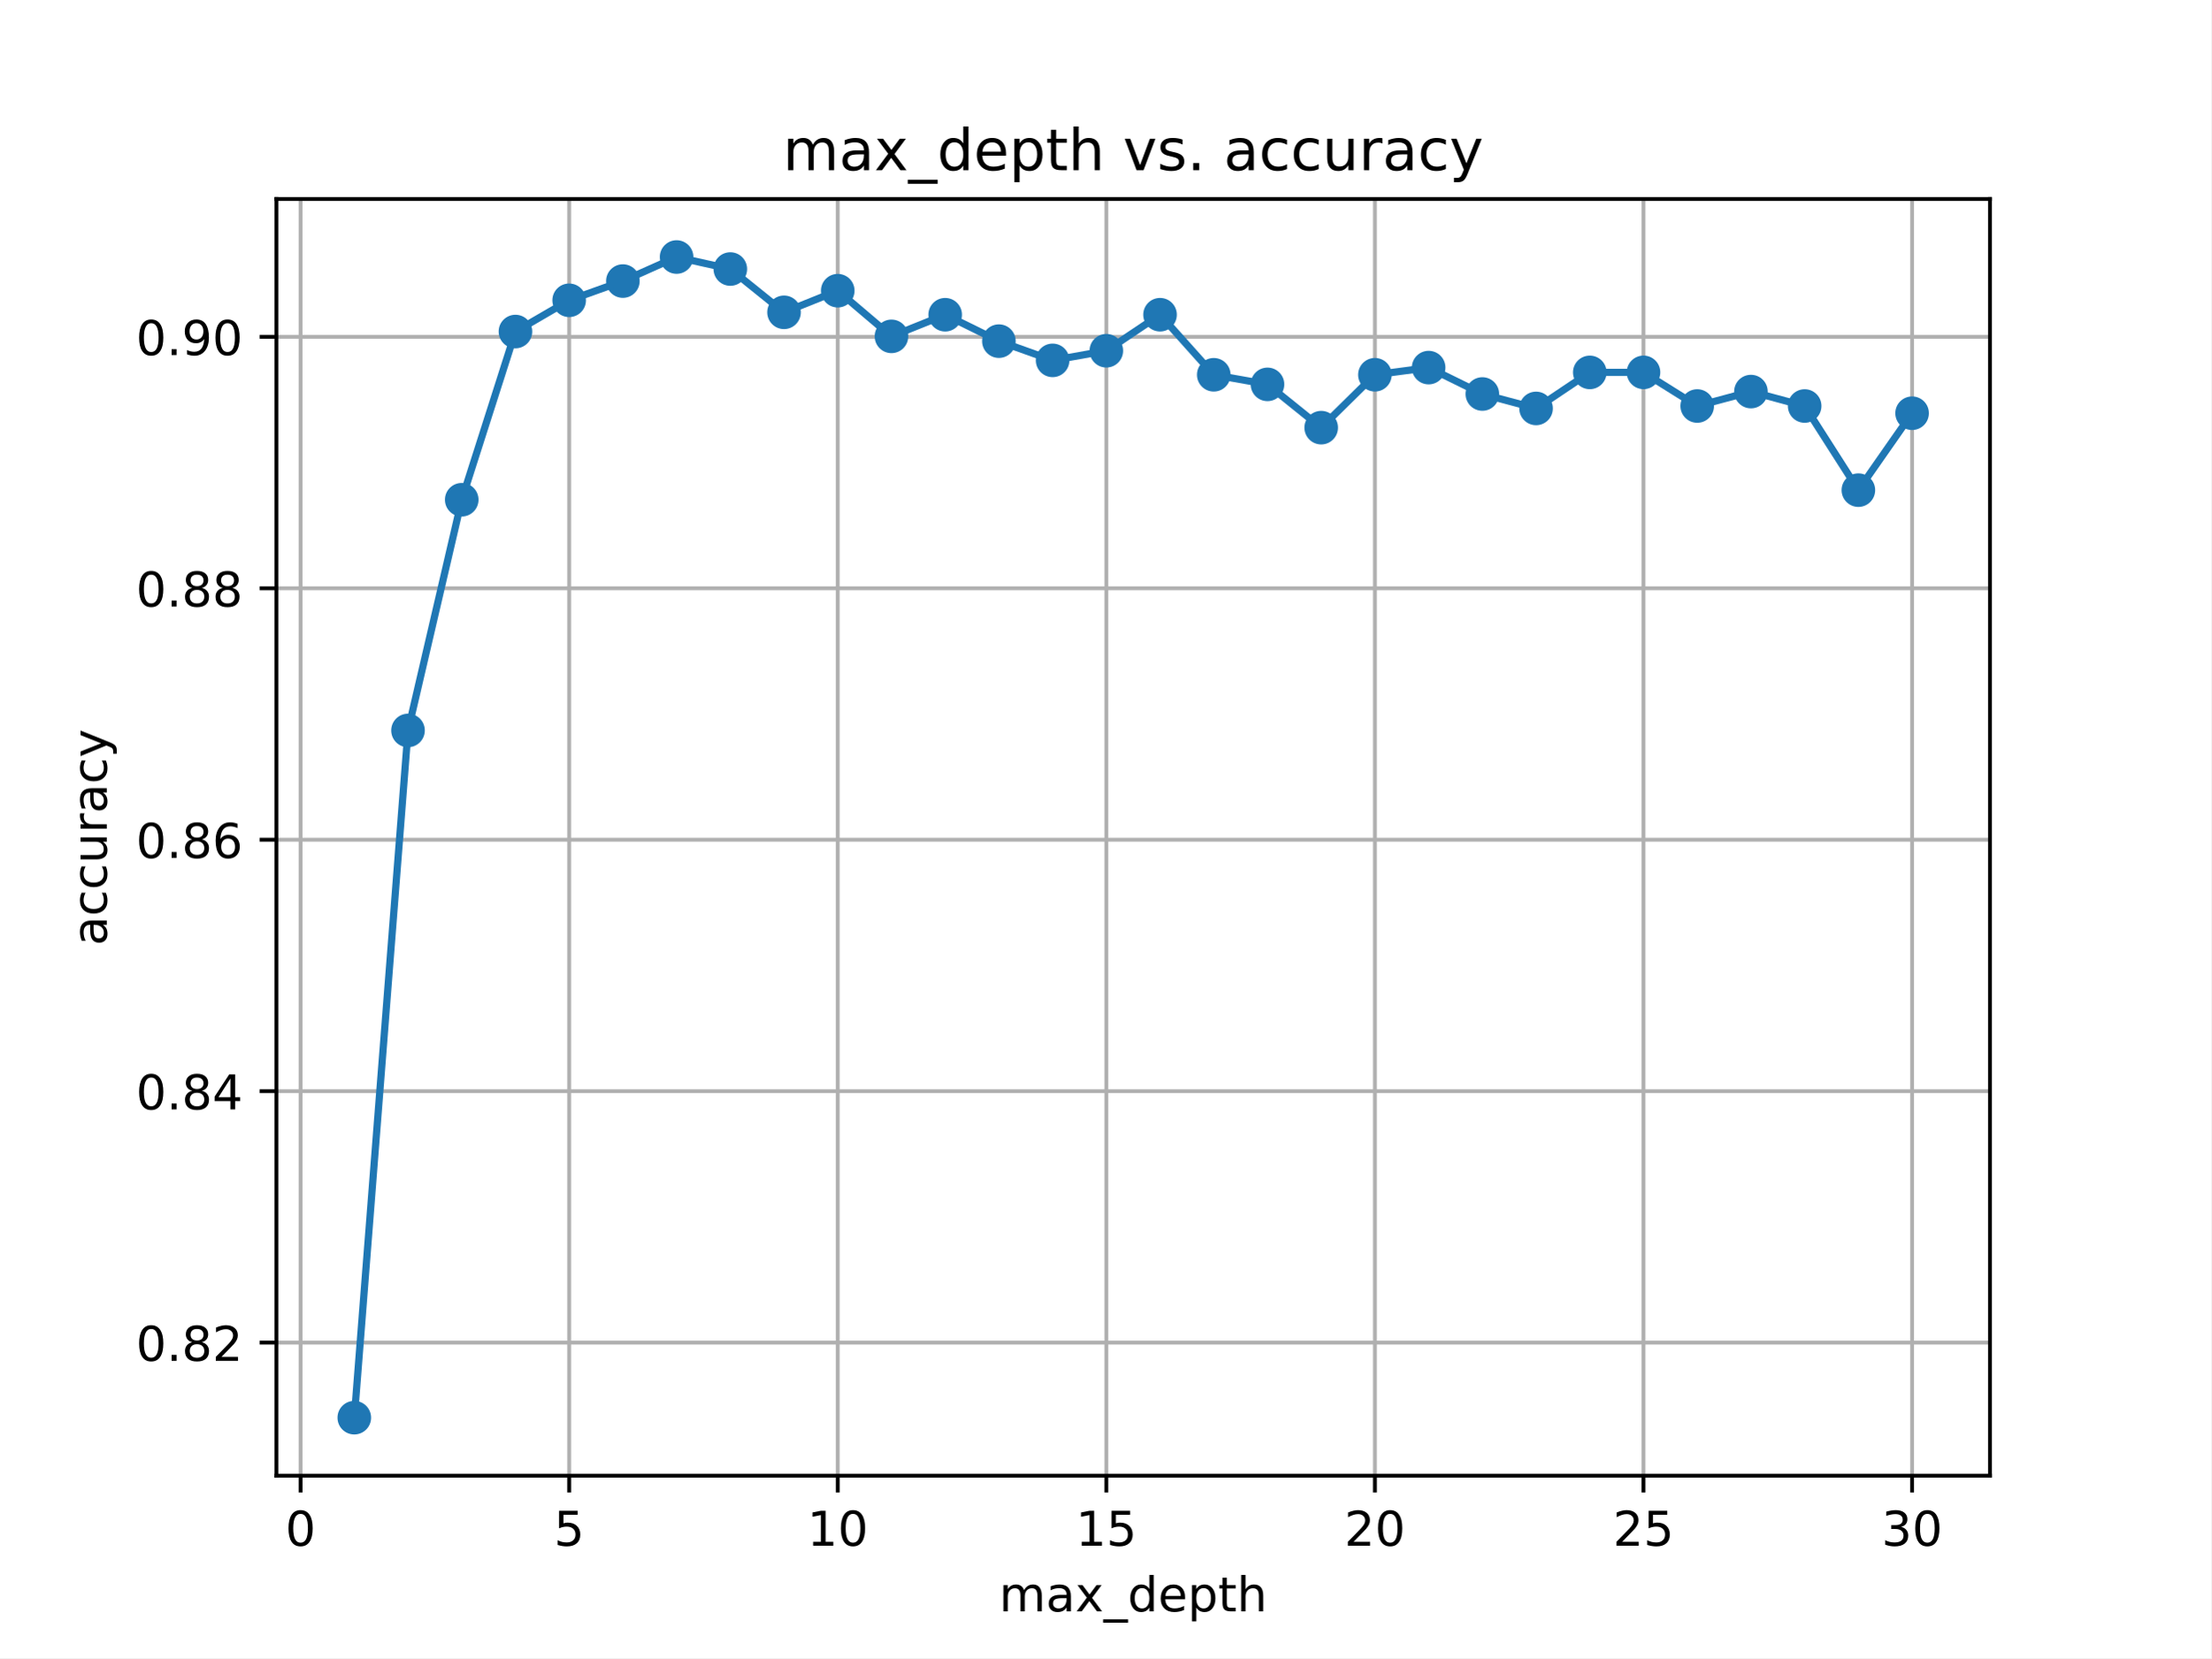
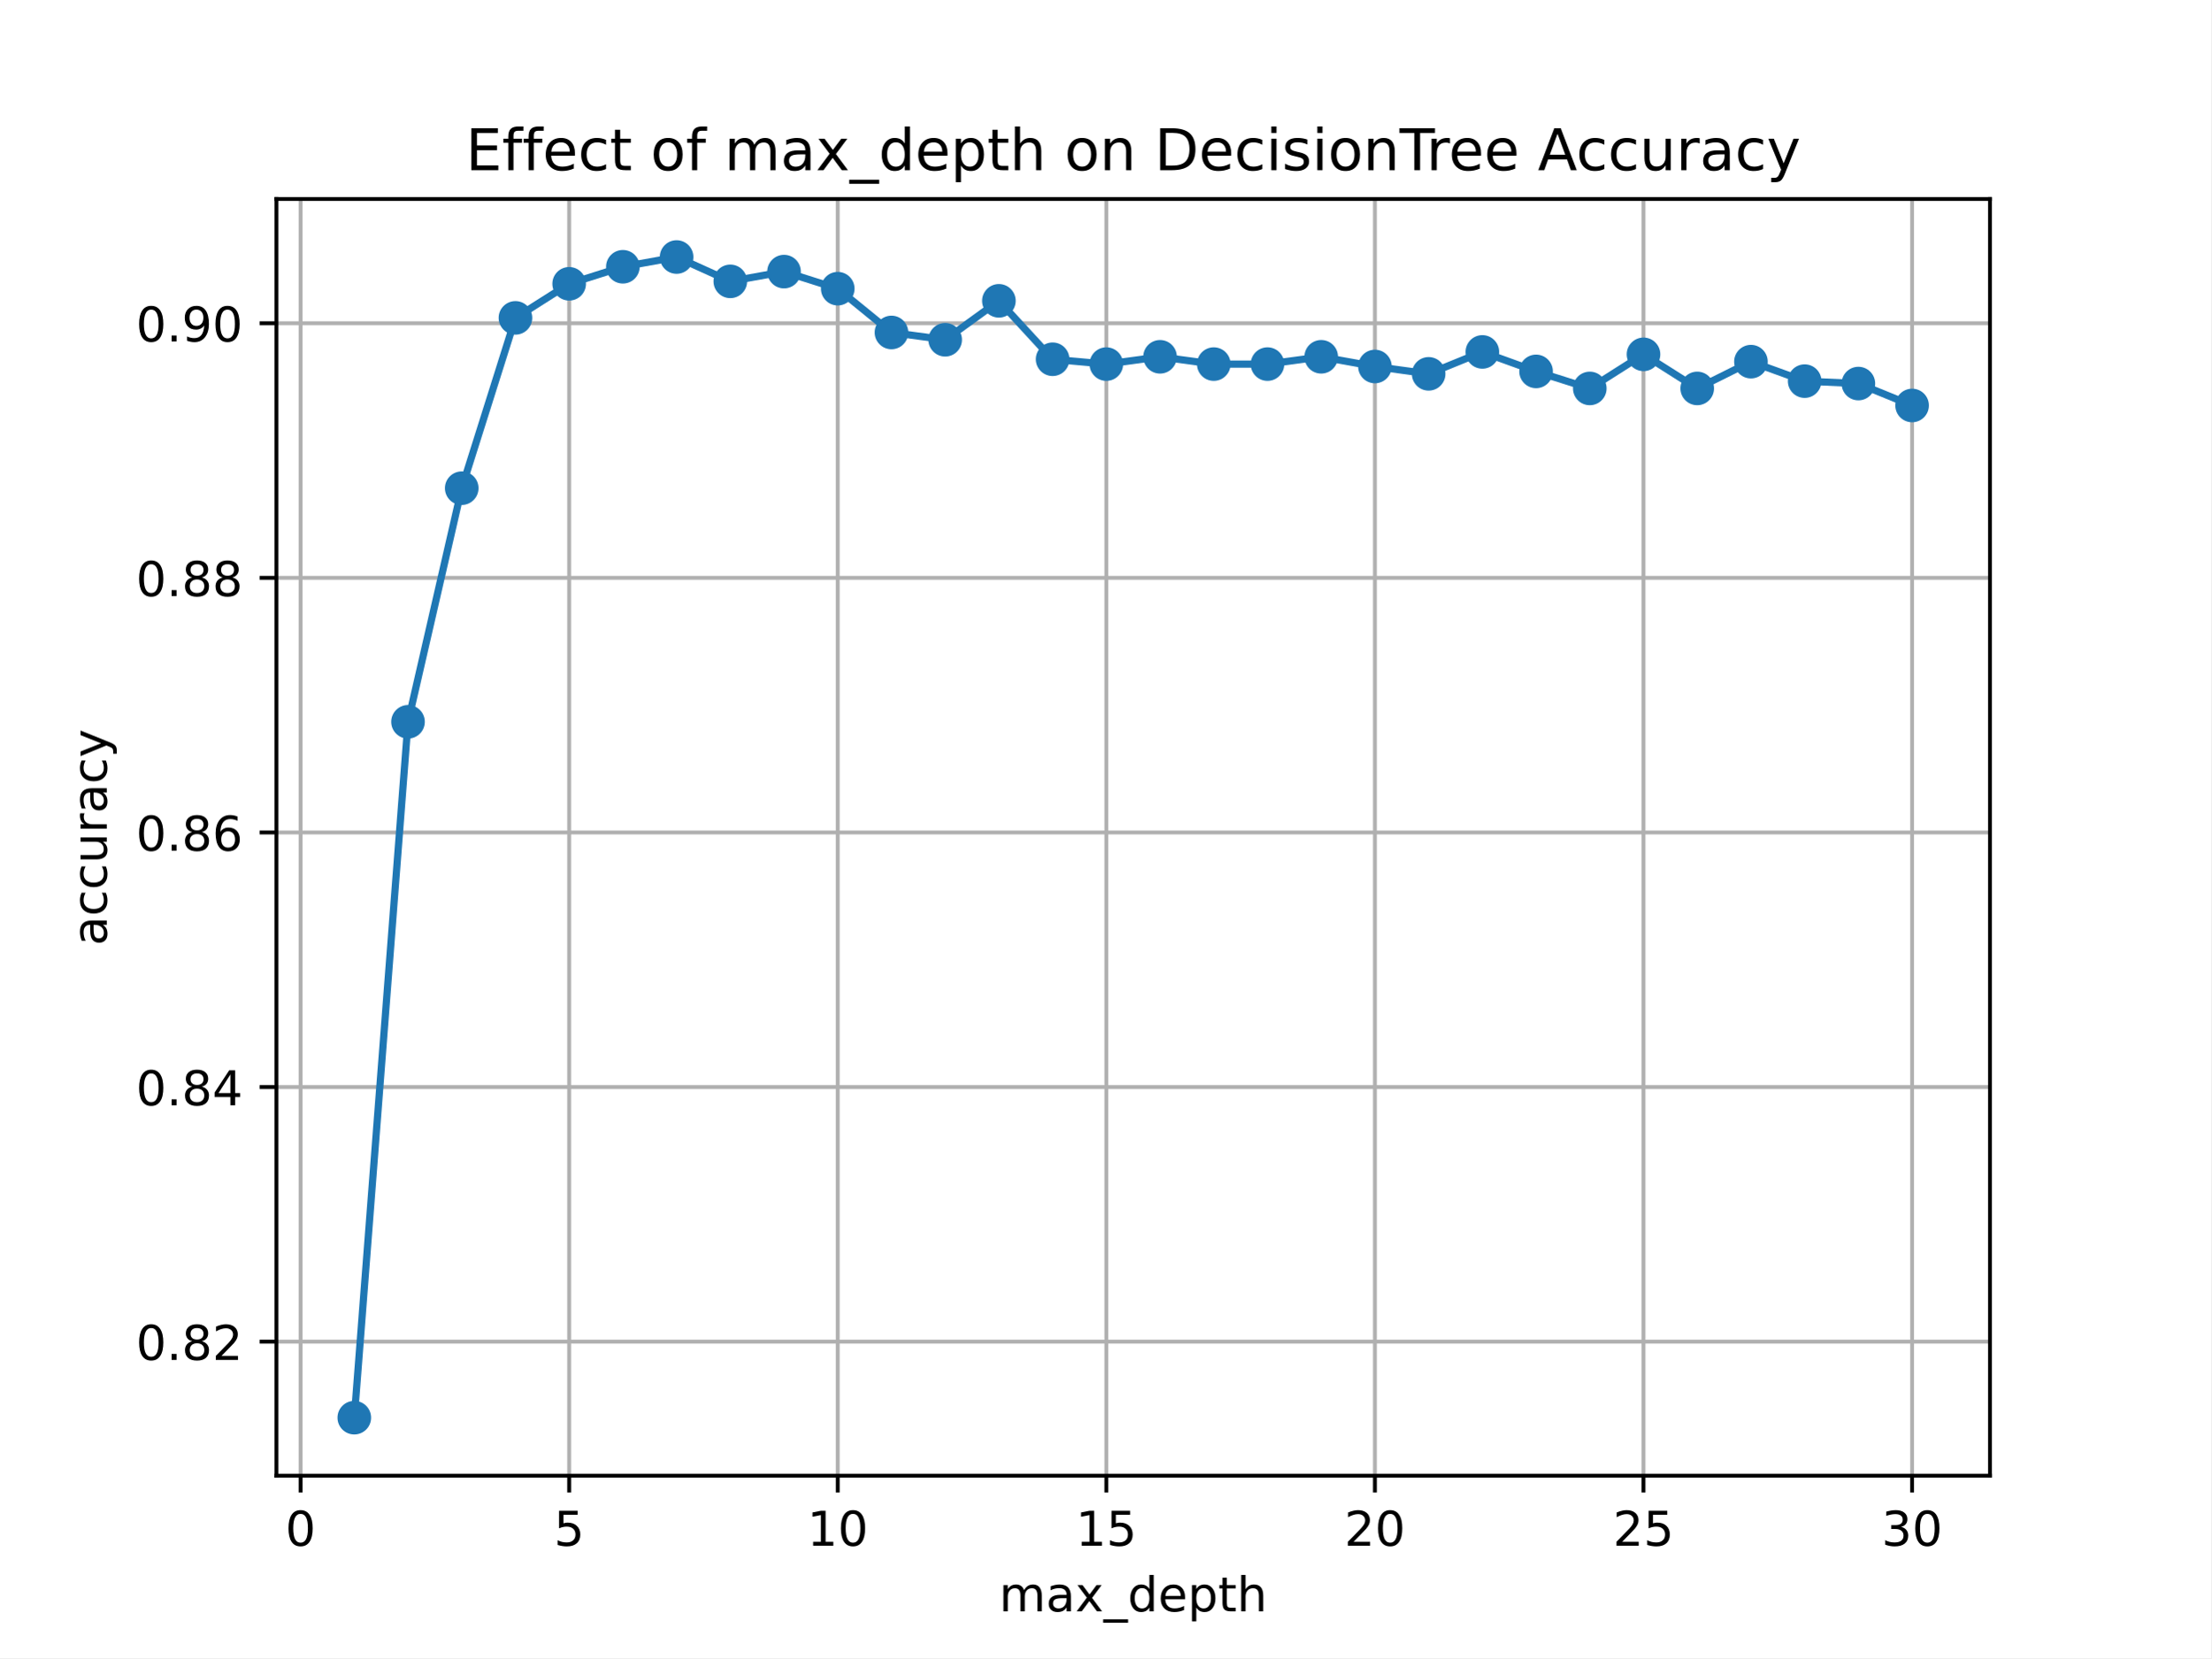
<svg xmlns="http://www.w3.org/2000/svg" xmlns:xlink="http://www.w3.org/1999/xlink" width="460.8pt" height="345.6pt" viewBox="0 0 460.8 345.6" version="1.1">
  <defs>
    <style type="text/css">*{stroke-linejoin: round; stroke-linecap: butt}</style>
  </defs>
  <g id="figure_1">
    <g id="patch_1">
      <path d="M 0 345.6  L 460.8 345.6  L 460.8 0  L 0 0  z " style="fill: #ffffff" />
    </g>
    <g id="axes_1">
      <g id="patch_2">
        <path d="M 57.6 307.584  L 414.72 307.584  L 414.72 41.472  L 57.6 41.472  z " style="fill: #ffffff" />
      </g>
      <g id="matplotlib.axis_1">
        <g id="xtick_1">
          <g id="line2d_1">
-             <path d="M 62.638 307.584  L 62.638 41.472  " clip-path="url(#pe77848a07e)" style="fill: none; stroke: #b0b0b0; stroke-width: 0.8; stroke-linecap: square" />
+             <path d="M 62.638 307.584  L 62.638 41.472  " clip-path="url(#p2dc667ad89)" style="fill: none; stroke: #b0b0b0; stroke-width: 0.8; stroke-linecap: square" />
          </g>
          <g id="line2d_2">
            <defs>
-               <path id="mb74089477a" d="M 0 0  L 0 3.5  " style="stroke: #000000; stroke-width: 0.8" />
+               <path id="m68e7168c6c" d="M 0 0  L 0 3.5  " style="stroke: #000000; stroke-width: 0.8" />
            </defs>
            <g>
-               <use xlink:href="#mb74089477a" x="62.638" y="307.584" style="stroke: #000000; stroke-width: 0.8" />
+               <use xlink:href="#m68e7168c6c" x="62.638" y="307.584" style="stroke: #000000; stroke-width: 0.8" />
            </g>
          </g>
          <g id="text_1">
            <g transform="translate(59.45649 322.1824) scale(0.1 -0.1)">
              <defs>
                <path id="DejaVuSans-30" d="M 2034 4250  Q 1547 4250 1301 3770  Q 1056 3291 1056 2328  Q 1056 1369 1301 889  Q 1547 409 2034 409  Q 2525 409 2770 889  Q 3016 1369 3016 2328  Q 3016 3291 2770 3770  Q 2525 4250 2034 4250  z M 2034 4750  Q 2819 4750 3233 4129  Q 3647 3509 3647 2328  Q 3647 1150 3233 529  Q 2819 -91 2034 -91  Q 1250 -91 836 529  Q 422 1150 422 2328  Q 422 3509 836 4129  Q 1250 4750 2034 4750  z " transform="scale(0.015625)" />
              </defs>
              <use xlink:href="#DejaVuSans-30" />
            </g>
          </g>
        </g>
        <g id="xtick_2">
          <g id="line2d_3">
-             <path d="M 118.613 307.584  L 118.613 41.472  " clip-path="url(#pe77848a07e)" style="fill: none; stroke: #b0b0b0; stroke-width: 0.8; stroke-linecap: square" />
+             <path d="M 118.613 307.584  L 118.613 41.472  " clip-path="url(#p2dc667ad89)" style="fill: none; stroke: #b0b0b0; stroke-width: 0.8; stroke-linecap: square" />
          </g>
          <g id="line2d_4">
            <g>
-               <use xlink:href="#mb74089477a" x="118.613" y="307.584" style="stroke: #000000; stroke-width: 0.8" />
+               <use xlink:href="#m68e7168c6c" x="118.613" y="307.584" style="stroke: #000000; stroke-width: 0.8" />
            </g>
          </g>
          <g id="text_2">
            <g transform="translate(115.4314 322.1824) scale(0.1 -0.1)">
              <defs>
                <path id="DejaVuSans-35" d="M 691 4666  L 3169 4666  L 3169 4134  L 1269 4134  L 1269 2991  Q 1406 3038 1543 3061  Q 1681 3084 1819 3084  Q 2600 3084 3056 2656  Q 3513 2228 3513 1497  Q 3513 744 3044 326  Q 2575 -91 1722 -91  Q 1428 -91 1123 -41  Q 819 9 494 109  L 494 744  Q 775 591 1075 516  Q 1375 441 1709 441  Q 2250 441 2565 725  Q 2881 1009 2881 1497  Q 2881 1984 2565 2268  Q 2250 2553 1709 2553  Q 1456 2553 1204 2497  Q 953 2441 691 2322  L 691 4666  z " transform="scale(0.015625)" />
              </defs>
              <use xlink:href="#DejaVuSans-35" />
            </g>
          </g>
        </g>
        <g id="xtick_3">
          <g id="line2d_5">
-             <path d="M 174.588 307.584  L 174.588 41.472  " clip-path="url(#pe77848a07e)" style="fill: none; stroke: #b0b0b0; stroke-width: 0.8; stroke-linecap: square" />
+             <path d="M 174.588 307.584  L 174.588 41.472  " clip-path="url(#p2dc667ad89)" style="fill: none; stroke: #b0b0b0; stroke-width: 0.8; stroke-linecap: square" />
          </g>
          <g id="line2d_6">
            <g>
-               <use xlink:href="#mb74089477a" x="174.588" y="307.584" style="stroke: #000000; stroke-width: 0.8" />
+               <use xlink:href="#m68e7168c6c" x="174.588" y="307.584" style="stroke: #000000; stroke-width: 0.8" />
            </g>
          </g>
          <g id="text_3">
            <g transform="translate(168.2251 322.1824) scale(0.1 -0.1)">
              <defs>
                <path id="DejaVuSans-31" d="M 794 531  L 1825 531  L 1825 4091  L 703 3866  L 703 4441  L 1819 4666  L 2450 4666  L 2450 531  L 3481 531  L 3481 0  L 794 0  L 794 531  z " transform="scale(0.015625)" />
              </defs>
              <use xlink:href="#DejaVuSans-31" />
              <use xlink:href="#DejaVuSans-30" x="63.623" />
            </g>
          </g>
        </g>
        <g id="xtick_4">
          <g id="line2d_7">
-             <path d="M 230.563 307.584  L 230.563 41.472  " clip-path="url(#pe77848a07e)" style="fill: none; stroke: #b0b0b0; stroke-width: 0.8; stroke-linecap: square" />
+             <path d="M 230.563 307.584  L 230.563 41.472  " clip-path="url(#p2dc667ad89)" style="fill: none; stroke: #b0b0b0; stroke-width: 0.8; stroke-linecap: square" />
          </g>
          <g id="line2d_8">
            <g>
-               <use xlink:href="#mb74089477a" x="230.563" y="307.584" style="stroke: #000000; stroke-width: 0.8" />
+               <use xlink:href="#m68e7168c6c" x="230.563" y="307.584" style="stroke: #000000; stroke-width: 0.8" />
            </g>
          </g>
          <g id="text_4">
            <g transform="translate(224.2 322.1824) scale(0.1 -0.1)">
              <use xlink:href="#DejaVuSans-31" />
              <use xlink:href="#DejaVuSans-35" x="63.623" />
            </g>
          </g>
        </g>
        <g id="xtick_5">
          <g id="line2d_9">
-             <path d="M 286.537 307.584  L 286.537 41.472  " clip-path="url(#pe77848a07e)" style="fill: none; stroke: #b0b0b0; stroke-width: 0.8; stroke-linecap: square" />
+             <path d="M 286.537 307.584  L 286.537 41.472  " clip-path="url(#p2dc667ad89)" style="fill: none; stroke: #b0b0b0; stroke-width: 0.8; stroke-linecap: square" />
          </g>
          <g id="line2d_10">
            <g>
-               <use xlink:href="#mb74089477a" x="286.537" y="307.584" style="stroke: #000000; stroke-width: 0.8" />
+               <use xlink:href="#m68e7168c6c" x="286.537" y="307.584" style="stroke: #000000; stroke-width: 0.8" />
            </g>
          </g>
          <g id="text_5">
            <g transform="translate(280.1749 322.1824) scale(0.1 -0.1)">
              <defs>
                <path id="DejaVuSans-32" d="M 1228 531  L 3431 531  L 3431 0  L 469 0  L 469 531  Q 828 903 1448 1529  Q 2069 2156 2228 2338  Q 2531 2678 2651 2914  Q 2772 3150 2772 3378  Q 2772 3750 2511 3984  Q 2250 4219 1831 4219  Q 1534 4219 1204 4116  Q 875 4013 500 3803  L 500 4441  Q 881 4594 1212 4672  Q 1544 4750 1819 4750  Q 2544 4750 2975 4387  Q 3406 4025 3406 3419  Q 3406 3131 3298 2873  Q 3191 2616 2906 2266  Q 2828 2175 2409 1742  Q 1991 1309 1228 531  z " transform="scale(0.015625)" />
              </defs>
              <use xlink:href="#DejaVuSans-32" />
              <use xlink:href="#DejaVuSans-30" x="63.623" />
            </g>
          </g>
        </g>
        <g id="xtick_6">
          <g id="line2d_11">
-             <path d="M 342.512 307.584  L 342.512 41.472  " clip-path="url(#pe77848a07e)" style="fill: none; stroke: #b0b0b0; stroke-width: 0.8; stroke-linecap: square" />
+             <path d="M 342.512 307.584  L 342.512 41.472  " clip-path="url(#p2dc667ad89)" style="fill: none; stroke: #b0b0b0; stroke-width: 0.8; stroke-linecap: square" />
          </g>
          <g id="line2d_12">
            <g>
-               <use xlink:href="#mb74089477a" x="342.512" y="307.584" style="stroke: #000000; stroke-width: 0.8" />
+               <use xlink:href="#m68e7168c6c" x="342.512" y="307.584" style="stroke: #000000; stroke-width: 0.8" />
            </g>
          </g>
          <g id="text_6">
            <g transform="translate(336.1499 322.1824) scale(0.1 -0.1)">
              <use xlink:href="#DejaVuSans-32" />
              <use xlink:href="#DejaVuSans-35" x="63.623" />
            </g>
          </g>
        </g>
        <g id="xtick_7">
          <g id="line2d_13">
-             <path d="M 398.487 307.584  L 398.487 41.472  " clip-path="url(#pe77848a07e)" style="fill: none; stroke: #b0b0b0; stroke-width: 0.8; stroke-linecap: square" />
+             <path d="M 398.487 307.584  L 398.487 41.472  " clip-path="url(#p2dc667ad89)" style="fill: none; stroke: #b0b0b0; stroke-width: 0.8; stroke-linecap: square" />
          </g>
          <g id="line2d_14">
            <g>
-               <use xlink:href="#mb74089477a" x="398.487" y="307.584" style="stroke: #000000; stroke-width: 0.8" />
+               <use xlink:href="#m68e7168c6c" x="398.487" y="307.584" style="stroke: #000000; stroke-width: 0.8" />
            </g>
          </g>
          <g id="text_7">
            <g transform="translate(392.1248 322.1824) scale(0.1 -0.1)">
              <defs>
                <path id="DejaVuSans-33" d="M 2597 2516  Q 3050 2419 3304 2112  Q 3559 1806 3559 1356  Q 3559 666 3084 287  Q 2609 -91 1734 -91  Q 1441 -91 1130 -33  Q 819 25 488 141  L 488 750  Q 750 597 1062 519  Q 1375 441 1716 441  Q 2309 441 2620 675  Q 2931 909 2931 1356  Q 2931 1769 2642 2001  Q 2353 2234 1838 2234  L 1294 2234  L 1294 2753  L 1863 2753  Q 2328 2753 2575 2939  Q 2822 3125 2822 3475  Q 2822 3834 2567 4026  Q 2313 4219 1838 4219  Q 1578 4219 1281 4162  Q 984 4106 628 3988  L 628 4550  Q 988 4650 1302 4700  Q 1616 4750 1894 4750  Q 2613 4750 3031 4423  Q 3450 4097 3450 3541  Q 3450 3153 3228 2886  Q 3006 2619 2597 2516  z " transform="scale(0.015625)" />
              </defs>
              <use xlink:href="#DejaVuSans-33" />
              <use xlink:href="#DejaVuSans-30" x="63.623" />
            </g>
          </g>
        </g>
        <g id="text_8">
          <g transform="translate(208.2123 335.8606) scale(0.1 -0.1)">
            <defs>
              <path id="DejaVuSans-6d" d="M 3328 2828  Q 3544 3216 3844 3400  Q 4144 3584 4550 3584  Q 5097 3584 5394 3201  Q 5691 2819 5691 2113  L 5691 0  L 5113 0  L 5113 2094  Q 5113 2597 4934 2840  Q 4756 3084 4391 3084  Q 3944 3084 3684 2787  Q 3425 2491 3425 1978  L 3425 0  L 2847 0  L 2847 2094  Q 2847 2600 2669 2842  Q 2491 3084 2119 3084  Q 1678 3084 1418 2786  Q 1159 2488 1159 1978  L 1159 0  L 581 0  L 581 3500  L 1159 3500  L 1159 2956  Q 1356 3278 1631 3431  Q 1906 3584 2284 3584  Q 2666 3584 2933 3390  Q 3200 3197 3328 2828  z " transform="scale(0.015625)" />
              <path id="DejaVuSans-61" d="M 2194 1759  Q 1497 1759 1228 1600  Q 959 1441 959 1056  Q 959 750 1161 570  Q 1363 391 1709 391  Q 2188 391 2477 730  Q 2766 1069 2766 1631  L 2766 1759  L 2194 1759  z M 3341 1997  L 3341 0  L 2766 0  L 2766 531  Q 2569 213 2275 61  Q 1981 -91 1556 -91  Q 1019 -91 701 211  Q 384 513 384 1019  Q 384 1609 779 1909  Q 1175 2209 1959 2209  L 2766 2209  L 2766 2266  Q 2766 2663 2505 2880  Q 2244 3097 1772 3097  Q 1472 3097 1187 3025  Q 903 2953 641 2809  L 641 3341  Q 956 3463 1253 3523  Q 1550 3584 1831 3584  Q 2591 3584 2966 3190  Q 3341 2797 3341 1997  z " transform="scale(0.015625)" />
              <path id="DejaVuSans-78" d="M 3513 3500  L 2247 1797  L 3578 0  L 2900 0  L 1881 1375  L 863 0  L 184 0  L 1544 1831  L 300 3500  L 978 3500  L 1906 2253  L 2834 3500  L 3513 3500  z " transform="scale(0.015625)" />
              <path id="DejaVuSans-5f" d="M 3263 -1063  L 3263 -1509  L -63 -1509  L -63 -1063  L 3263 -1063  z " transform="scale(0.015625)" />
              <path id="DejaVuSans-64" d="M 2906 2969  L 2906 4863  L 3481 4863  L 3481 0  L 2906 0  L 2906 525  Q 2725 213 2448 61  Q 2172 -91 1784 -91  Q 1150 -91 751 415  Q 353 922 353 1747  Q 353 2572 751 3078  Q 1150 3584 1784 3584  Q 2172 3584 2448 3432  Q 2725 3281 2906 2969  z M 947 1747  Q 947 1113 1208 752  Q 1469 391 1925 391  Q 2381 391 2643 752  Q 2906 1113 2906 1747  Q 2906 2381 2643 2742  Q 2381 3103 1925 3103  Q 1469 3103 1208 2742  Q 947 2381 947 1747  z " transform="scale(0.015625)" />
              <path id="DejaVuSans-65" d="M 3597 1894  L 3597 1613  L 953 1613  Q 991 1019 1311 708  Q 1631 397 2203 397  Q 2534 397 2845 478  Q 3156 559 3463 722  L 3463 178  Q 3153 47 2828 -22  Q 2503 -91 2169 -91  Q 1331 -91 842 396  Q 353 884 353 1716  Q 353 2575 817 3079  Q 1281 3584 2069 3584  Q 2775 3584 3186 3129  Q 3597 2675 3597 1894  z M 3022 2063  Q 3016 2534 2758 2815  Q 2500 3097 2075 3097  Q 1594 3097 1305 2825  Q 1016 2553 972 2059  L 3022 2063  z " transform="scale(0.015625)" />
              <path id="DejaVuSans-70" d="M 1159 525  L 1159 -1331  L 581 -1331  L 581 3500  L 1159 3500  L 1159 2969  Q 1341 3281 1617 3432  Q 1894 3584 2278 3584  Q 2916 3584 3314 3078  Q 3713 2572 3713 1747  Q 3713 922 3314 415  Q 2916 -91 2278 -91  Q 1894 -91 1617 61  Q 1341 213 1159 525  z M 3116 1747  Q 3116 2381 2855 2742  Q 2594 3103 2138 3103  Q 1681 3103 1420 2742  Q 1159 2381 1159 1747  Q 1159 1113 1420 752  Q 1681 391 2138 391  Q 2594 391 2855 752  Q 3116 1113 3116 1747  z " transform="scale(0.015625)" />
              <path id="DejaVuSans-74" d="M 1172 4494  L 1172 3500  L 2356 3500  L 2356 3053  L 1172 3053  L 1172 1153  Q 1172 725 1289 603  Q 1406 481 1766 481  L 2356 481  L 2356 0  L 1766 0  Q 1100 0 847 248  Q 594 497 594 1153  L 594 3053  L 172 3053  L 172 3500  L 594 3500  L 594 4494  L 1172 4494  z " transform="scale(0.015625)" />
              <path id="DejaVuSans-68" d="M 3513 2113  L 3513 0  L 2938 0  L 2938 2094  Q 2938 2591 2744 2837  Q 2550 3084 2163 3084  Q 1697 3084 1428 2787  Q 1159 2491 1159 1978  L 1159 0  L 581 0  L 581 4863  L 1159 4863  L 1159 2956  Q 1366 3272 1645 3428  Q 1925 3584 2291 3584  Q 2894 3584 3203 3211  Q 3513 2838 3513 2113  z " transform="scale(0.015625)" />
            </defs>
            <use xlink:href="#DejaVuSans-6d" />
            <use xlink:href="#DejaVuSans-61" x="97.412" />
            <use xlink:href="#DejaVuSans-78" x="158.691" />
            <use xlink:href="#DejaVuSans-5f" x="217.871" />
            <use xlink:href="#DejaVuSans-64" x="267.871" />
            <use xlink:href="#DejaVuSans-65" x="331.348" />
            <use xlink:href="#DejaVuSans-70" x="392.871" />
            <use xlink:href="#DejaVuSans-74" x="456.348" />
            <use xlink:href="#DejaVuSans-68" x="495.557" />
          </g>
        </g>
      </g>
      <g id="matplotlib.axis_2">
        <g id="ytick_1">
          <g id="line2d_15">
-             <path d="M 57.6 279.845  L 414.72 279.845  " clip-path="url(#pe77848a07e)" style="fill: none; stroke: #b0b0b0; stroke-width: 0.8; stroke-linecap: square" />
+             <path d="M 57.6 279.648  L 414.72 279.648  " clip-path="url(#p2dc667ad89)" style="fill: none; stroke: #b0b0b0; stroke-width: 0.8; stroke-linecap: square" />
          </g>
          <g id="line2d_16">
            <defs>
-               <path id="medd45963a0" d="M 0 0  L -3.5 0  " style="stroke: #000000; stroke-width: 0.8" />
+               <path id="m17bd9d65ce" d="M 0 0  L -3.5 0  " style="stroke: #000000; stroke-width: 0.8" />
            </defs>
            <g>
-               <use xlink:href="#medd45963a0" x="57.6" y="279.845" style="stroke: #000000; stroke-width: 0.8" />
+               <use xlink:href="#m17bd9d65ce" x="57.6" y="279.648" style="stroke: #000000; stroke-width: 0.8" />
            </g>
          </g>
          <g id="text_9">
-             <g transform="translate(28.33438 283.6442) scale(0.1 -0.1)">
+             <g transform="translate(28.33438 283.4475) scale(0.1 -0.1)">
              <defs>
                <path id="DejaVuSans-2e" d="M 684 794  L 1344 794  L 1344 0  L 684 0  L 684 794  z " transform="scale(0.015625)" />
                <path id="DejaVuSans-38" d="M 2034 2216  Q 1584 2216 1326 1975  Q 1069 1734 1069 1313  Q 1069 891 1326 650  Q 1584 409 2034 409  Q 2484 409 2743 651  Q 3003 894 3003 1313  Q 3003 1734 2745 1975  Q 2488 2216 2034 2216  z M 1403 2484  Q 997 2584 770 2862  Q 544 3141 544 3541  Q 544 4100 942 4425  Q 1341 4750 2034 4750  Q 2731 4750 3128 4425  Q 3525 4100 3525 3541  Q 3525 3141 3298 2862  Q 3072 2584 2669 2484  Q 3125 2378 3379 2068  Q 3634 1759 3634 1313  Q 3634 634 3220 271  Q 2806 -91 2034 -91  Q 1263 -91 848 271  Q 434 634 434 1313  Q 434 1759 690 2068  Q 947 2378 1403 2484  z M 1172 3481  Q 1172 3119 1398 2916  Q 1625 2713 2034 2713  Q 2441 2713 2670 2916  Q 2900 3119 2900 3481  Q 2900 3844 2670 4047  Q 2441 4250 2034 4250  Q 1625 4250 1398 4047  Q 1172 3844 1172 3481  z " transform="scale(0.015625)" />
              </defs>
              <use xlink:href="#DejaVuSans-30" />
              <use xlink:href="#DejaVuSans-2e" x="63.623" />
              <use xlink:href="#DejaVuSans-38" x="95.41" />
              <use xlink:href="#DejaVuSans-32" x="159.033" />
            </g>
          </g>
        </g>
        <g id="ytick_2">
          <g id="line2d_17">
-             <path d="M 57.6 227.434  L 414.72 227.434  " clip-path="url(#pe77848a07e)" style="fill: none; stroke: #b0b0b0; stroke-width: 0.8; stroke-linecap: square" />
+             <path d="M 57.6 226.578  L 414.72 226.578  " clip-path="url(#p2dc667ad89)" style="fill: none; stroke: #b0b0b0; stroke-width: 0.8; stroke-linecap: square" />
          </g>
          <g id="line2d_18">
            <g>
-               <use xlink:href="#medd45963a0" x="57.6" y="227.434" style="stroke: #000000; stroke-width: 0.8" />
+               <use xlink:href="#m17bd9d65ce" x="57.6" y="226.578" style="stroke: #000000; stroke-width: 0.8" />
            </g>
          </g>
          <g id="text_10">
-             <g transform="translate(28.33438 231.2335) scale(0.1 -0.1)">
+             <g transform="translate(28.33438 230.3774) scale(0.1 -0.1)">
              <defs>
                <path id="DejaVuSans-34" d="M 2419 4116  L 825 1625  L 2419 1625  L 2419 4116  z M 2253 4666  L 3047 4666  L 3047 1625  L 3713 1625  L 3713 1100  L 3047 1100  L 3047 0  L 2419 0  L 2419 1100  L 313 1100  L 313 1709  L 2253 4666  z " transform="scale(0.015625)" />
              </defs>
              <use xlink:href="#DejaVuSans-30" />
              <use xlink:href="#DejaVuSans-2e" x="63.623" />
              <use xlink:href="#DejaVuSans-38" x="95.41" />
              <use xlink:href="#DejaVuSans-34" x="159.033" />
            </g>
          </g>
        </g>
        <g id="ytick_3">
          <g id="line2d_19">
-             <path d="M 57.6 175.024  L 414.72 175.024  " clip-path="url(#pe77848a07e)" style="fill: none; stroke: #b0b0b0; stroke-width: 0.8; stroke-linecap: square" />
+             <path d="M 57.6 173.508  L 414.72 173.508  " clip-path="url(#p2dc667ad89)" style="fill: none; stroke: #b0b0b0; stroke-width: 0.8; stroke-linecap: square" />
          </g>
          <g id="line2d_20">
            <g>
-               <use xlink:href="#medd45963a0" x="57.6" y="175.024" style="stroke: #000000; stroke-width: 0.8" />
+               <use xlink:href="#m17bd9d65ce" x="57.6" y="173.508" style="stroke: #000000; stroke-width: 0.8" />
            </g>
          </g>
          <g id="text_11">
-             <g transform="translate(28.33438 178.8227) scale(0.1 -0.1)">
+             <g transform="translate(28.33438 177.3074) scale(0.1 -0.1)">
              <defs>
                <path id="DejaVuSans-36" d="M 2113 2584  Q 1688 2584 1439 2293  Q 1191 2003 1191 1497  Q 1191 994 1439 701  Q 1688 409 2113 409  Q 2538 409 2786 701  Q 3034 994 3034 1497  Q 3034 2003 2786 2293  Q 2538 2584 2113 2584  z M 3366 4563  L 3366 3988  Q 3128 4100 2886 4159  Q 2644 4219 2406 4219  Q 1781 4219 1451 3797  Q 1122 3375 1075 2522  Q 1259 2794 1537 2939  Q 1816 3084 2150 3084  Q 2853 3084 3261 2657  Q 3669 2231 3669 1497  Q 3669 778 3244 343  Q 2819 -91 2113 -91  Q 1303 -91 875 529  Q 447 1150 447 2328  Q 447 3434 972 4092  Q 1497 4750 2381 4750  Q 2619 4750 2861 4703  Q 3103 4656 3366 4563  z " transform="scale(0.015625)" />
              </defs>
              <use xlink:href="#DejaVuSans-30" />
              <use xlink:href="#DejaVuSans-2e" x="63.623" />
              <use xlink:href="#DejaVuSans-38" x="95.41" />
              <use xlink:href="#DejaVuSans-36" x="159.033" />
            </g>
          </g>
        </g>
        <g id="ytick_4">
          <g id="line2d_21">
-             <path d="M 57.6 122.613  L 414.72 122.613  " clip-path="url(#pe77848a07e)" style="fill: none; stroke: #b0b0b0; stroke-width: 0.8; stroke-linecap: square" />
+             <path d="M 57.6 120.438  L 414.72 120.438  " clip-path="url(#p2dc667ad89)" style="fill: none; stroke: #b0b0b0; stroke-width: 0.8; stroke-linecap: square" />
          </g>
          <g id="line2d_22">
            <g>
-               <use xlink:href="#medd45963a0" x="57.6" y="122.613" style="stroke: #000000; stroke-width: 0.8" />
+               <use xlink:href="#m17bd9d65ce" x="57.6" y="120.438" style="stroke: #000000; stroke-width: 0.8" />
            </g>
          </g>
          <g id="text_12">
-             <g transform="translate(28.33438 126.412) scale(0.1 -0.1)">
+             <g transform="translate(28.33438 124.2373) scale(0.1 -0.1)">
              <use xlink:href="#DejaVuSans-30" />
              <use xlink:href="#DejaVuSans-2e" x="63.623" />
              <use xlink:href="#DejaVuSans-38" x="95.41" />
              <use xlink:href="#DejaVuSans-38" x="159.033" />
            </g>
          </g>
        </g>
        <g id="ytick_5">
          <g id="line2d_23">
-             <path d="M 57.6 70.202  L 414.72 70.202  " clip-path="url(#pe77848a07e)" style="fill: none; stroke: #b0b0b0; stroke-width: 0.8; stroke-linecap: square" />
+             <path d="M 57.6 67.368  L 414.72 67.368  " clip-path="url(#p2dc667ad89)" style="fill: none; stroke: #b0b0b0; stroke-width: 0.8; stroke-linecap: square" />
          </g>
          <g id="line2d_24">
            <g>
-               <use xlink:href="#medd45963a0" x="57.6" y="70.202" style="stroke: #000000; stroke-width: 0.8" />
+               <use xlink:href="#m17bd9d65ce" x="57.6" y="67.368" style="stroke: #000000; stroke-width: 0.8" />
            </g>
          </g>
          <g id="text_13">
-             <g transform="translate(28.33438 74.00122) scale(0.1 -0.1)">
+             <g transform="translate(28.33438 71.16727) scale(0.1 -0.1)">
              <defs>
                <path id="DejaVuSans-39" d="M 703 97  L 703 672  Q 941 559 1184 500  Q 1428 441 1663 441  Q 2288 441 2617 861  Q 2947 1281 2994 2138  Q 2813 1869 2534 1725  Q 2256 1581 1919 1581  Q 1219 1581 811 2004  Q 403 2428 403 3163  Q 403 3881 828 4315  Q 1253 4750 1959 4750  Q 2769 4750 3195 4129  Q 3622 3509 3622 2328  Q 3622 1225 3098 567  Q 2575 -91 1691 -91  Q 1453 -91 1209 -44  Q 966 3 703 97  z M 1959 2075  Q 2384 2075 2632 2365  Q 2881 2656 2881 3163  Q 2881 3666 2632 3958  Q 2384 4250 1959 4250  Q 1534 4250 1286 3958  Q 1038 3666 1038 3163  Q 1038 2656 1286 2365  Q 1534 2075 1959 2075  z " transform="scale(0.015625)" />
              </defs>
              <use xlink:href="#DejaVuSans-30" />
              <use xlink:href="#DejaVuSans-2e" x="63.623" />
              <use xlink:href="#DejaVuSans-39" x="95.41" />
              <use xlink:href="#DejaVuSans-30" x="159.033" />
            </g>
          </g>
        </g>
        <g id="text_14">
          <g transform="translate(22.25469 197.0874) rotate(-90) scale(0.1 -0.1)">
            <defs>
              <path id="DejaVuSans-63" d="M 3122 3366  L 3122 2828  Q 2878 2963 2633 3030  Q 2388 3097 2138 3097  Q 1578 3097 1268 2742  Q 959 2388 959 1747  Q 959 1106 1268 751  Q 1578 397 2138 397  Q 2388 397 2633 464  Q 2878 531 3122 666  L 3122 134  Q 2881 22 2623 -34  Q 2366 -91 2075 -91  Q 1284 -91 818 406  Q 353 903 353 1747  Q 353 2603 823 3093  Q 1294 3584 2113 3584  Q 2378 3584 2631 3529  Q 2884 3475 3122 3366  z " transform="scale(0.015625)" />
              <path id="DejaVuSans-75" d="M 544 1381  L 544 3500  L 1119 3500  L 1119 1403  Q 1119 906 1312 657  Q 1506 409 1894 409  Q 2359 409 2629 706  Q 2900 1003 2900 1516  L 2900 3500  L 3475 3500  L 3475 0  L 2900 0  L 2900 538  Q 2691 219 2414 64  Q 2138 -91 1772 -91  Q 1169 -91 856 284  Q 544 659 544 1381  z M 1991 3584  L 1991 3584  z " transform="scale(0.015625)" />
              <path id="DejaVuSans-72" d="M 2631 2963  Q 2534 3019 2420 3045  Q 2306 3072 2169 3072  Q 1681 3072 1420 2755  Q 1159 2438 1159 1844  L 1159 0  L 581 0  L 581 3500  L 1159 3500  L 1159 2956  Q 1341 3275 1631 3429  Q 1922 3584 2338 3584  Q 2397 3584 2469 3576  Q 2541 3569 2628 3553  L 2631 2963  z " transform="scale(0.015625)" />
              <path id="DejaVuSans-79" d="M 2059 -325  Q 1816 -950 1584 -1140  Q 1353 -1331 966 -1331  L 506 -1331  L 506 -850  L 844 -850  Q 1081 -850 1212 -737  Q 1344 -625 1503 -206  L 1606 56  L 191 3500  L 800 3500  L 1894 763  L 2988 3500  L 3597 3500  L 2059 -325  z " transform="scale(0.015625)" />
            </defs>
            <use xlink:href="#DejaVuSans-61" />
            <use xlink:href="#DejaVuSans-63" x="61.279" />
            <use xlink:href="#DejaVuSans-63" x="116.26" />
            <use xlink:href="#DejaVuSans-75" x="171.24" />
            <use xlink:href="#DejaVuSans-72" x="234.619" />
            <use xlink:href="#DejaVuSans-61" x="275.732" />
            <use xlink:href="#DejaVuSans-63" x="337.012" />
            <use xlink:href="#DejaVuSans-79" x="391.992" />
          </g>
        </g>
      </g>
      <g id="line2d_25">
-         <path d="M 73.833 295.488  L 85.028 152.247  L 96.223 104.157  L 107.418 69.1  L 118.613 62.588  L 129.808 58.578  L 141.003 53.568  L 152.198 56.072  L 163.393 65.091  L 174.588 60.586  L 185.783 70.102  L 196.978 65.595  L 208.173 71.101  L 219.368 75.108  L 230.563 73.101  L 241.757 65.593  L 252.952 78.111  L 264.147 80.112  L 275.342 89.132  L 286.537 78.106  L 297.732 76.616  L 308.927 82.119  L 320.122 85.126  L 331.317 77.614  L 342.512 77.608  L 353.707 84.621  L 364.902 81.613  L 376.097 84.622  L 387.292 102.158  L 398.487 86.123  " clip-path="url(#pe77848a07e)" style="fill: none; stroke: #1f77b4; stroke-width: 1.5; stroke-linecap: square" />
+         <path d="M 73.833 295.488  L 85.028 150.446  L 96.223 101.75  L 107.418 66.253  L 118.613 59.151  L 129.808 55.598  L 141.003 53.568  L 152.198 58.639  L 163.393 56.607  L 174.588 60.165  L 185.783 69.293  L 196.978 70.812  L 208.173 62.699  L 219.368 74.876  L 230.563 75.887  L 241.757 74.365  L 252.952 75.886  L 264.147 75.886  L 275.342 74.362  L 286.537 76.385  L 297.732 77.916  L 308.927 73.348  L 320.122 77.407  L 331.317 80.958  L 342.512 73.853  L 353.707 80.956  L 364.902 75.378  L 376.097 79.435  L 387.292 79.944  L 398.487 84.511  " clip-path="url(#p2dc667ad89)" style="fill: none; stroke: #1f77b4; stroke-width: 1.5; stroke-linecap: square" />
        <defs>
-           <path id="m442a88e2bd" d="M 0 3  C 0.796 3 1.559 2.684 2.121 2.121  C 2.684 1.559 3 0.796 3 0  C 3 -0.796 2.684 -1.559 2.121 -2.121  C 1.559 -2.684 0.796 -3 0 -3  C -0.796 -3 -1.559 -2.684 -2.121 -2.121  C -2.684 -1.559 -3 -0.796 -3 0  C -3 0.796 -2.684 1.559 -2.121 2.121  C -1.559 2.684 -0.796 3 0 3  z " style="stroke: #1f77b4" />
+           <path id="m4a06832a3d" d="M 0 3  C 0.796 3 1.559 2.684 2.121 2.121  C 2.684 1.559 3 0.796 3 0  C 3 -0.796 2.684 -1.559 2.121 -2.121  C 1.559 -2.684 0.796 -3 0 -3  C -0.796 -3 -1.559 -2.684 -2.121 -2.121  C -2.684 -1.559 -3 -0.796 -3 0  C -3 0.796 -2.684 1.559 -2.121 2.121  C -1.559 2.684 -0.796 3 0 3  z " style="stroke: #1f77b4" />
        </defs>
-         <g clip-path="url(#pe77848a07e)">
-           <use xlink:href="#m442a88e2bd" x="73.833" y="295.488" style="fill: #1f77b4; stroke: #1f77b4" />
-           <use xlink:href="#m442a88e2bd" x="85.028" y="152.247" style="fill: #1f77b4; stroke: #1f77b4" />
-           <use xlink:href="#m442a88e2bd" x="96.223" y="104.157" style="fill: #1f77b4; stroke: #1f77b4" />
-           <use xlink:href="#m442a88e2bd" x="107.418" y="69.1" style="fill: #1f77b4; stroke: #1f77b4" />
-           <use xlink:href="#m442a88e2bd" x="118.613" y="62.588" style="fill: #1f77b4; stroke: #1f77b4" />
-           <use xlink:href="#m442a88e2bd" x="129.808" y="58.578" style="fill: #1f77b4; stroke: #1f77b4" />
-           <use xlink:href="#m442a88e2bd" x="141.003" y="53.568" style="fill: #1f77b4; stroke: #1f77b4" />
-           <use xlink:href="#m442a88e2bd" x="152.198" y="56.072" style="fill: #1f77b4; stroke: #1f77b4" />
-           <use xlink:href="#m442a88e2bd" x="163.393" y="65.091" style="fill: #1f77b4; stroke: #1f77b4" />
-           <use xlink:href="#m442a88e2bd" x="174.588" y="60.586" style="fill: #1f77b4; stroke: #1f77b4" />
-           <use xlink:href="#m442a88e2bd" x="185.783" y="70.102" style="fill: #1f77b4; stroke: #1f77b4" />
-           <use xlink:href="#m442a88e2bd" x="196.978" y="65.595" style="fill: #1f77b4; stroke: #1f77b4" />
-           <use xlink:href="#m442a88e2bd" x="208.173" y="71.101" style="fill: #1f77b4; stroke: #1f77b4" />
-           <use xlink:href="#m442a88e2bd" x="219.368" y="75.108" style="fill: #1f77b4; stroke: #1f77b4" />
-           <use xlink:href="#m442a88e2bd" x="230.563" y="73.101" style="fill: #1f77b4; stroke: #1f77b4" />
-           <use xlink:href="#m442a88e2bd" x="241.757" y="65.593" style="fill: #1f77b4; stroke: #1f77b4" />
-           <use xlink:href="#m442a88e2bd" x="252.952" y="78.111" style="fill: #1f77b4; stroke: #1f77b4" />
-           <use xlink:href="#m442a88e2bd" x="264.147" y="80.112" style="fill: #1f77b4; stroke: #1f77b4" />
-           <use xlink:href="#m442a88e2bd" x="275.342" y="89.132" style="fill: #1f77b4; stroke: #1f77b4" />
-           <use xlink:href="#m442a88e2bd" x="286.537" y="78.106" style="fill: #1f77b4; stroke: #1f77b4" />
-           <use xlink:href="#m442a88e2bd" x="297.732" y="76.616" style="fill: #1f77b4; stroke: #1f77b4" />
-           <use xlink:href="#m442a88e2bd" x="308.927" y="82.119" style="fill: #1f77b4; stroke: #1f77b4" />
-           <use xlink:href="#m442a88e2bd" x="320.122" y="85.126" style="fill: #1f77b4; stroke: #1f77b4" />
-           <use xlink:href="#m442a88e2bd" x="331.317" y="77.614" style="fill: #1f77b4; stroke: #1f77b4" />
-           <use xlink:href="#m442a88e2bd" x="342.512" y="77.608" style="fill: #1f77b4; stroke: #1f77b4" />
-           <use xlink:href="#m442a88e2bd" x="353.707" y="84.621" style="fill: #1f77b4; stroke: #1f77b4" />
-           <use xlink:href="#m442a88e2bd" x="364.902" y="81.613" style="fill: #1f77b4; stroke: #1f77b4" />
-           <use xlink:href="#m442a88e2bd" x="376.097" y="84.622" style="fill: #1f77b4; stroke: #1f77b4" />
-           <use xlink:href="#m442a88e2bd" x="387.292" y="102.158" style="fill: #1f77b4; stroke: #1f77b4" />
-           <use xlink:href="#m442a88e2bd" x="398.487" y="86.123" style="fill: #1f77b4; stroke: #1f77b4" />
+         <g clip-path="url(#p2dc667ad89)">
+           <use xlink:href="#m4a06832a3d" x="73.833" y="295.488" style="fill: #1f77b4; stroke: #1f77b4" />
+           <use xlink:href="#m4a06832a3d" x="85.028" y="150.446" style="fill: #1f77b4; stroke: #1f77b4" />
+           <use xlink:href="#m4a06832a3d" x="96.223" y="101.75" style="fill: #1f77b4; stroke: #1f77b4" />
+           <use xlink:href="#m4a06832a3d" x="107.418" y="66.253" style="fill: #1f77b4; stroke: #1f77b4" />
+           <use xlink:href="#m4a06832a3d" x="118.613" y="59.151" style="fill: #1f77b4; stroke: #1f77b4" />
+           <use xlink:href="#m4a06832a3d" x="129.808" y="55.598" style="fill: #1f77b4; stroke: #1f77b4" />
+           <use xlink:href="#m4a06832a3d" x="141.003" y="53.568" style="fill: #1f77b4; stroke: #1f77b4" />
+           <use xlink:href="#m4a06832a3d" x="152.198" y="58.639" style="fill: #1f77b4; stroke: #1f77b4" />
+           <use xlink:href="#m4a06832a3d" x="163.393" y="56.607" style="fill: #1f77b4; stroke: #1f77b4" />
+           <use xlink:href="#m4a06832a3d" x="174.588" y="60.165" style="fill: #1f77b4; stroke: #1f77b4" />
+           <use xlink:href="#m4a06832a3d" x="185.783" y="69.293" style="fill: #1f77b4; stroke: #1f77b4" />
+           <use xlink:href="#m4a06832a3d" x="196.978" y="70.812" style="fill: #1f77b4; stroke: #1f77b4" />
+           <use xlink:href="#m4a06832a3d" x="208.173" y="62.699" style="fill: #1f77b4; stroke: #1f77b4" />
+           <use xlink:href="#m4a06832a3d" x="219.368" y="74.876" style="fill: #1f77b4; stroke: #1f77b4" />
+           <use xlink:href="#m4a06832a3d" x="230.563" y="75.887" style="fill: #1f77b4; stroke: #1f77b4" />
+           <use xlink:href="#m4a06832a3d" x="241.757" y="74.365" style="fill: #1f77b4; stroke: #1f77b4" />
+           <use xlink:href="#m4a06832a3d" x="252.952" y="75.886" style="fill: #1f77b4; stroke: #1f77b4" />
+           <use xlink:href="#m4a06832a3d" x="264.147" y="75.886" style="fill: #1f77b4; stroke: #1f77b4" />
+           <use xlink:href="#m4a06832a3d" x="275.342" y="74.362" style="fill: #1f77b4; stroke: #1f77b4" />
+           <use xlink:href="#m4a06832a3d" x="286.537" y="76.385" style="fill: #1f77b4; stroke: #1f77b4" />
+           <use xlink:href="#m4a06832a3d" x="297.732" y="77.916" style="fill: #1f77b4; stroke: #1f77b4" />
+           <use xlink:href="#m4a06832a3d" x="308.927" y="73.348" style="fill: #1f77b4; stroke: #1f77b4" />
+           <use xlink:href="#m4a06832a3d" x="320.122" y="77.407" style="fill: #1f77b4; stroke: #1f77b4" />
+           <use xlink:href="#m4a06832a3d" x="331.317" y="80.958" style="fill: #1f77b4; stroke: #1f77b4" />
+           <use xlink:href="#m4a06832a3d" x="342.512" y="73.853" style="fill: #1f77b4; stroke: #1f77b4" />
+           <use xlink:href="#m4a06832a3d" x="353.707" y="80.956" style="fill: #1f77b4; stroke: #1f77b4" />
+           <use xlink:href="#m4a06832a3d" x="364.902" y="75.378" style="fill: #1f77b4; stroke: #1f77b4" />
+           <use xlink:href="#m4a06832a3d" x="376.097" y="79.435" style="fill: #1f77b4; stroke: #1f77b4" />
+           <use xlink:href="#m4a06832a3d" x="387.292" y="79.944" style="fill: #1f77b4; stroke: #1f77b4" />
+           <use xlink:href="#m4a06832a3d" x="398.487" y="84.511" style="fill: #1f77b4; stroke: #1f77b4" />
        </g>
      </g>
      <g id="patch_3">
        <path d="M 57.6 307.584  L 57.6 41.472  " style="fill: none; stroke: #000000; stroke-width: 0.8; stroke-linejoin: miter; stroke-linecap: square" />
      </g>
      <g id="patch_4">
        <path d="M 414.72 307.584  L 414.72 41.472  " style="fill: none; stroke: #000000; stroke-width: 0.8; stroke-linejoin: miter; stroke-linecap: square" />
      </g>
      <g id="patch_5">
        <path d="M 57.6 307.584  L 414.72 307.584  " style="fill: none; stroke: #000000; stroke-width: 0.8; stroke-linejoin: miter; stroke-linecap: square" />
      </g>
      <g id="patch_6">
        <path d="M 57.6 41.472  L 414.72 41.472  " style="fill: none; stroke: #000000; stroke-width: 0.8; stroke-linejoin: miter; stroke-linecap: square" />
      </g>
      <g id="text_15">
-         <g transform="translate(163.1541 35.472) scale(0.12 -0.12)">
+         <g transform="translate(97.03969 35.472) scale(0.12 -0.12)">
          <defs>
+             <path id="DejaVuSans-45" d="M 628 4666  L 3578 4666  L 3578 4134  L 1259 4134  L 1259 2753  L 3481 2753  L 3481 2222  L 1259 2222  L 1259 531  L 3634 531  L 3634 0  L 628 0  L 628 4666  z " transform="scale(0.015625)" />
+             <path id="DejaVuSans-66" d="M 2375 4863  L 2375 4384  L 1825 4384  Q 1516 4384 1395 4259  Q 1275 4134 1275 3809  L 1275 3500  L 2222 3500  L 2222 3053  L 1275 3053  L 1275 0  L 697 0  L 697 3053  L 147 3053  L 147 3500  L 697 3500  L 697 3744  Q 697 4328 969 4595  Q 1241 4863 1831 4863  L 2375 4863  z " transform="scale(0.015625)" />
            <path id="DejaVuSans-20" transform="scale(0.015625)" />
-             <path id="DejaVuSans-76" d="M 191 3500  L 800 3500  L 1894 563  L 2988 3500  L 3597 3500  L 2284 0  L 1503 0  L 191 3500  z " transform="scale(0.015625)" />
+             <path id="DejaVuSans-6f" d="M 1959 3097  Q 1497 3097 1228 2736  Q 959 2375 959 1747  Q 959 1119 1226 758  Q 1494 397 1959 397  Q 2419 397 2687 759  Q 2956 1122 2956 1747  Q 2956 2369 2687 2733  Q 2419 3097 1959 3097  z M 1959 3584  Q 2709 3584 3137 3096  Q 3566 2609 3566 1747  Q 3566 888 3137 398  Q 2709 -91 1959 -91  Q 1206 -91 779 398  Q 353 888 353 1747  Q 353 2609 779 3096  Q 1206 3584 1959 3584  z " transform="scale(0.015625)" />
+             <path id="DejaVuSans-6e" d="M 3513 2113  L 3513 0  L 2938 0  L 2938 2094  Q 2938 2591 2744 2837  Q 2550 3084 2163 3084  Q 1697 3084 1428 2787  Q 1159 2491 1159 1978  L 1159 0  L 581 0  L 581 3500  L 1159 3500  L 1159 2956  Q 1366 3272 1645 3428  Q 1925 3584 2291 3584  Q 2894 3584 3203 3211  Q 3513 2838 3513 2113  z " transform="scale(0.015625)" />
+             <path id="DejaVuSans-44" d="M 1259 4147  L 1259 519  L 2022 519  Q 2988 519 3436 956  Q 3884 1394 3884 2338  Q 3884 3275 3436 3711  Q 2988 4147 2022 4147  L 1259 4147  z M 628 4666  L 1925 4666  Q 3281 4666 3915 4102  Q 4550 3538 4550 2338  Q 4550 1131 3912 565  Q 3275 0 1925 0  L 628 0  L 628 4666  z " transform="scale(0.015625)" />
+             <path id="DejaVuSans-69" d="M 603 3500  L 1178 3500  L 1178 0  L 603 0  L 603 3500  z M 603 4863  L 1178 4863  L 1178 4134  L 603 4134  L 603 4863  z " transform="scale(0.015625)" />
            <path id="DejaVuSans-73" d="M 2834 3397  L 2834 2853  Q 2591 2978 2328 3040  Q 2066 3103 1784 3103  Q 1356 3103 1142 2972  Q 928 2841 928 2578  Q 928 2378 1081 2264  Q 1234 2150 1697 2047  L 1894 2003  Q 2506 1872 2764 1633  Q 3022 1394 3022 966  Q 3022 478 2636 193  Q 2250 -91 1575 -91  Q 1294 -91 989 -36  Q 684 19 347 128  L 347 722  Q 666 556 975 473  Q 1284 391 1588 391  Q 1994 391 2212 530  Q 2431 669 2431 922  Q 2431 1156 2273 1281  Q 2116 1406 1581 1522  L 1381 1569  Q 847 1681 609 1914  Q 372 2147 372 2553  Q 372 3047 722 3315  Q 1072 3584 1716 3584  Q 2034 3584 2315 3537  Q 2597 3491 2834 3397  z " transform="scale(0.015625)" />
+             <path id="DejaVuSans-54" d="M -19 4666  L 3928 4666  L 3928 4134  L 2272 4134  L 2272 0  L 1638 0  L 1638 4134  L -19 4134  L -19 4666  z " transform="scale(0.015625)" />
+             <path id="DejaVuSans-41" d="M 2188 4044  L 1331 1722  L 3047 1722  L 2188 4044  z M 1831 4666  L 2547 4666  L 4325 0  L 3669 0  L 3244 1197  L 1141 1197  L 716 0  L 50 0  L 1831 4666  z " transform="scale(0.015625)" />
          </defs>
-           <use xlink:href="#DejaVuSans-6d" />
-           <use xlink:href="#DejaVuSans-61" x="97.412" />
-           <use xlink:href="#DejaVuSans-78" x="158.691" />
-           <use xlink:href="#DejaVuSans-5f" x="217.871" />
-           <use xlink:href="#DejaVuSans-64" x="267.871" />
-           <use xlink:href="#DejaVuSans-65" x="331.348" />
-           <use xlink:href="#DejaVuSans-70" x="392.871" />
-           <use xlink:href="#DejaVuSans-74" x="456.348" />
-           <use xlink:href="#DejaVuSans-68" x="495.557" />
-           <use xlink:href="#DejaVuSans-20" x="558.936" />
-           <use xlink:href="#DejaVuSans-76" x="590.723" />
-           <use xlink:href="#DejaVuSans-73" x="649.902" />
-           <use xlink:href="#DejaVuSans-2e" x="702.002" />
-           <use xlink:href="#DejaVuSans-20" x="733.789" />
-           <use xlink:href="#DejaVuSans-61" x="765.576" />
-           <use xlink:href="#DejaVuSans-63" x="826.855" />
-           <use xlink:href="#DejaVuSans-63" x="881.836" />
-           <use xlink:href="#DejaVuSans-75" x="936.816" />
-           <use xlink:href="#DejaVuSans-72" x="1000.195" />
-           <use xlink:href="#DejaVuSans-61" x="1041.309" />
-           <use xlink:href="#DejaVuSans-63" x="1102.588" />
-           <use xlink:href="#DejaVuSans-79" x="1157.568" />
+           <use xlink:href="#DejaVuSans-45" />
+           <use xlink:href="#DejaVuSans-66" x="63.184" />
+           <use xlink:href="#DejaVuSans-66" x="98.389" />
+           <use xlink:href="#DejaVuSans-65" x="133.594" />
+           <use xlink:href="#DejaVuSans-63" x="195.117" />
+           <use xlink:href="#DejaVuSans-74" x="250.098" />
+           <use xlink:href="#DejaVuSans-20" x="289.307" />
+           <use xlink:href="#DejaVuSans-6f" x="321.094" />
+           <use xlink:href="#DejaVuSans-66" x="382.275" />
+           <use xlink:href="#DejaVuSans-20" x="417.48" />
+           <use xlink:href="#DejaVuSans-6d" x="449.268" />
+           <use xlink:href="#DejaVuSans-61" x="546.68" />
+           <use xlink:href="#DejaVuSans-78" x="607.959" />
+           <use xlink:href="#DejaVuSans-5f" x="667.139" />
+           <use xlink:href="#DejaVuSans-64" x="717.139" />
+           <use xlink:href="#DejaVuSans-65" x="780.615" />
+           <use xlink:href="#DejaVuSans-70" x="842.139" />
+           <use xlink:href="#DejaVuSans-74" x="905.615" />
+           <use xlink:href="#DejaVuSans-68" x="944.824" />
+           <use xlink:href="#DejaVuSans-20" x="1008.203" />
+           <use xlink:href="#DejaVuSans-6f" x="1039.99" />
+           <use xlink:href="#DejaVuSans-6e" x="1101.172" />
+           <use xlink:href="#DejaVuSans-20" x="1164.551" />
+           <use xlink:href="#DejaVuSans-44" x="1196.338" />
+           <use xlink:href="#DejaVuSans-65" x="1273.34" />
+           <use xlink:href="#DejaVuSans-63" x="1334.863" />
+           <use xlink:href="#DejaVuSans-69" x="1389.844" />
+           <use xlink:href="#DejaVuSans-73" x="1417.627" />
+           <use xlink:href="#DejaVuSans-69" x="1469.727" />
+           <use xlink:href="#DejaVuSans-6f" x="1497.51" />
+           <use xlink:href="#DejaVuSans-6e" x="1558.691" />
+           <use xlink:href="#DejaVuSans-54" x="1622.07" />
+           <use xlink:href="#DejaVuSans-72" x="1668.404" />
+           <use xlink:href="#DejaVuSans-65" x="1707.268" />
+           <use xlink:href="#DejaVuSans-65" x="1768.791" />
+           <use xlink:href="#DejaVuSans-20" x="1830.314" />
+           <use xlink:href="#DejaVuSans-41" x="1862.102" />
+           <use xlink:href="#DejaVuSans-63" x="1928.76" />
+           <use xlink:href="#DejaVuSans-63" x="1983.74" />
+           <use xlink:href="#DejaVuSans-75" x="2038.721" />
+           <use xlink:href="#DejaVuSans-72" x="2102.1" />
+           <use xlink:href="#DejaVuSans-61" x="2143.213" />
+           <use xlink:href="#DejaVuSans-63" x="2204.492" />
+           <use xlink:href="#DejaVuSans-79" x="2259.473" />
        </g>
      </g>
    </g>
  </g>
  <defs>
-     <clipPath id="pe77848a07e">
+     <clipPath id="p2dc667ad89">
      <rect x="57.6" y="41.472" width="357.12" height="266.112" />
    </clipPath>
  </defs>
</svg>
